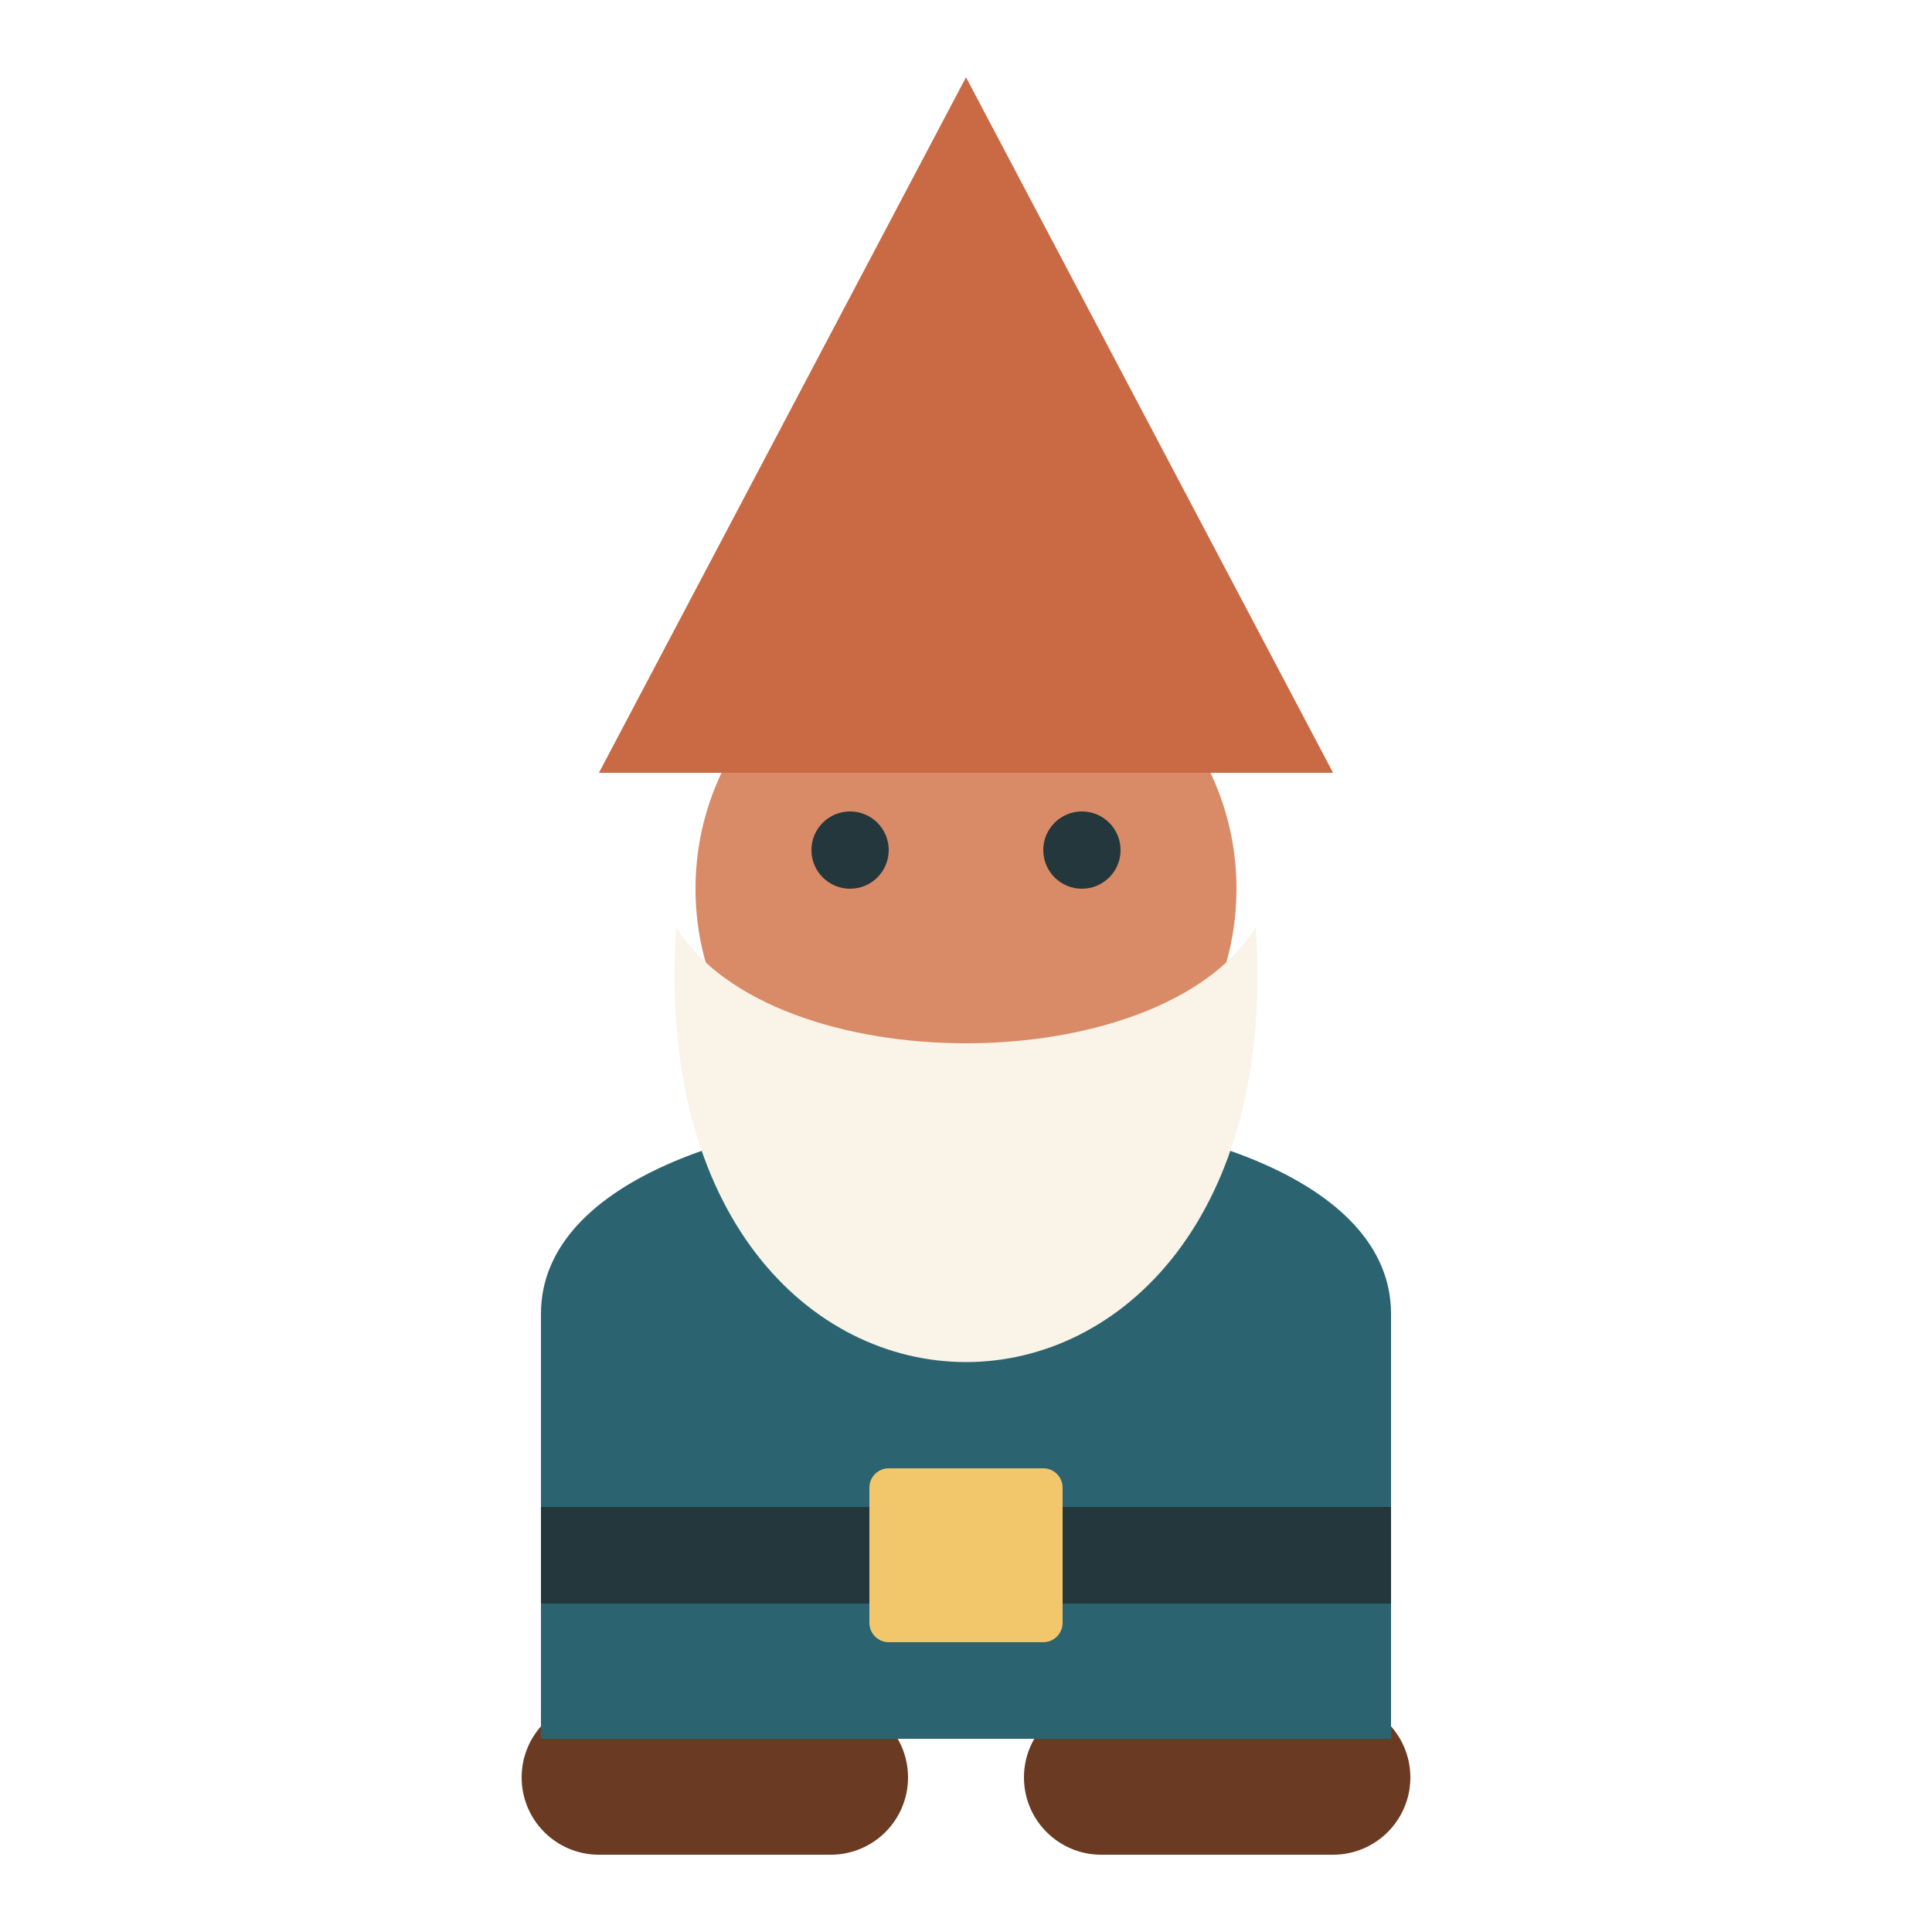
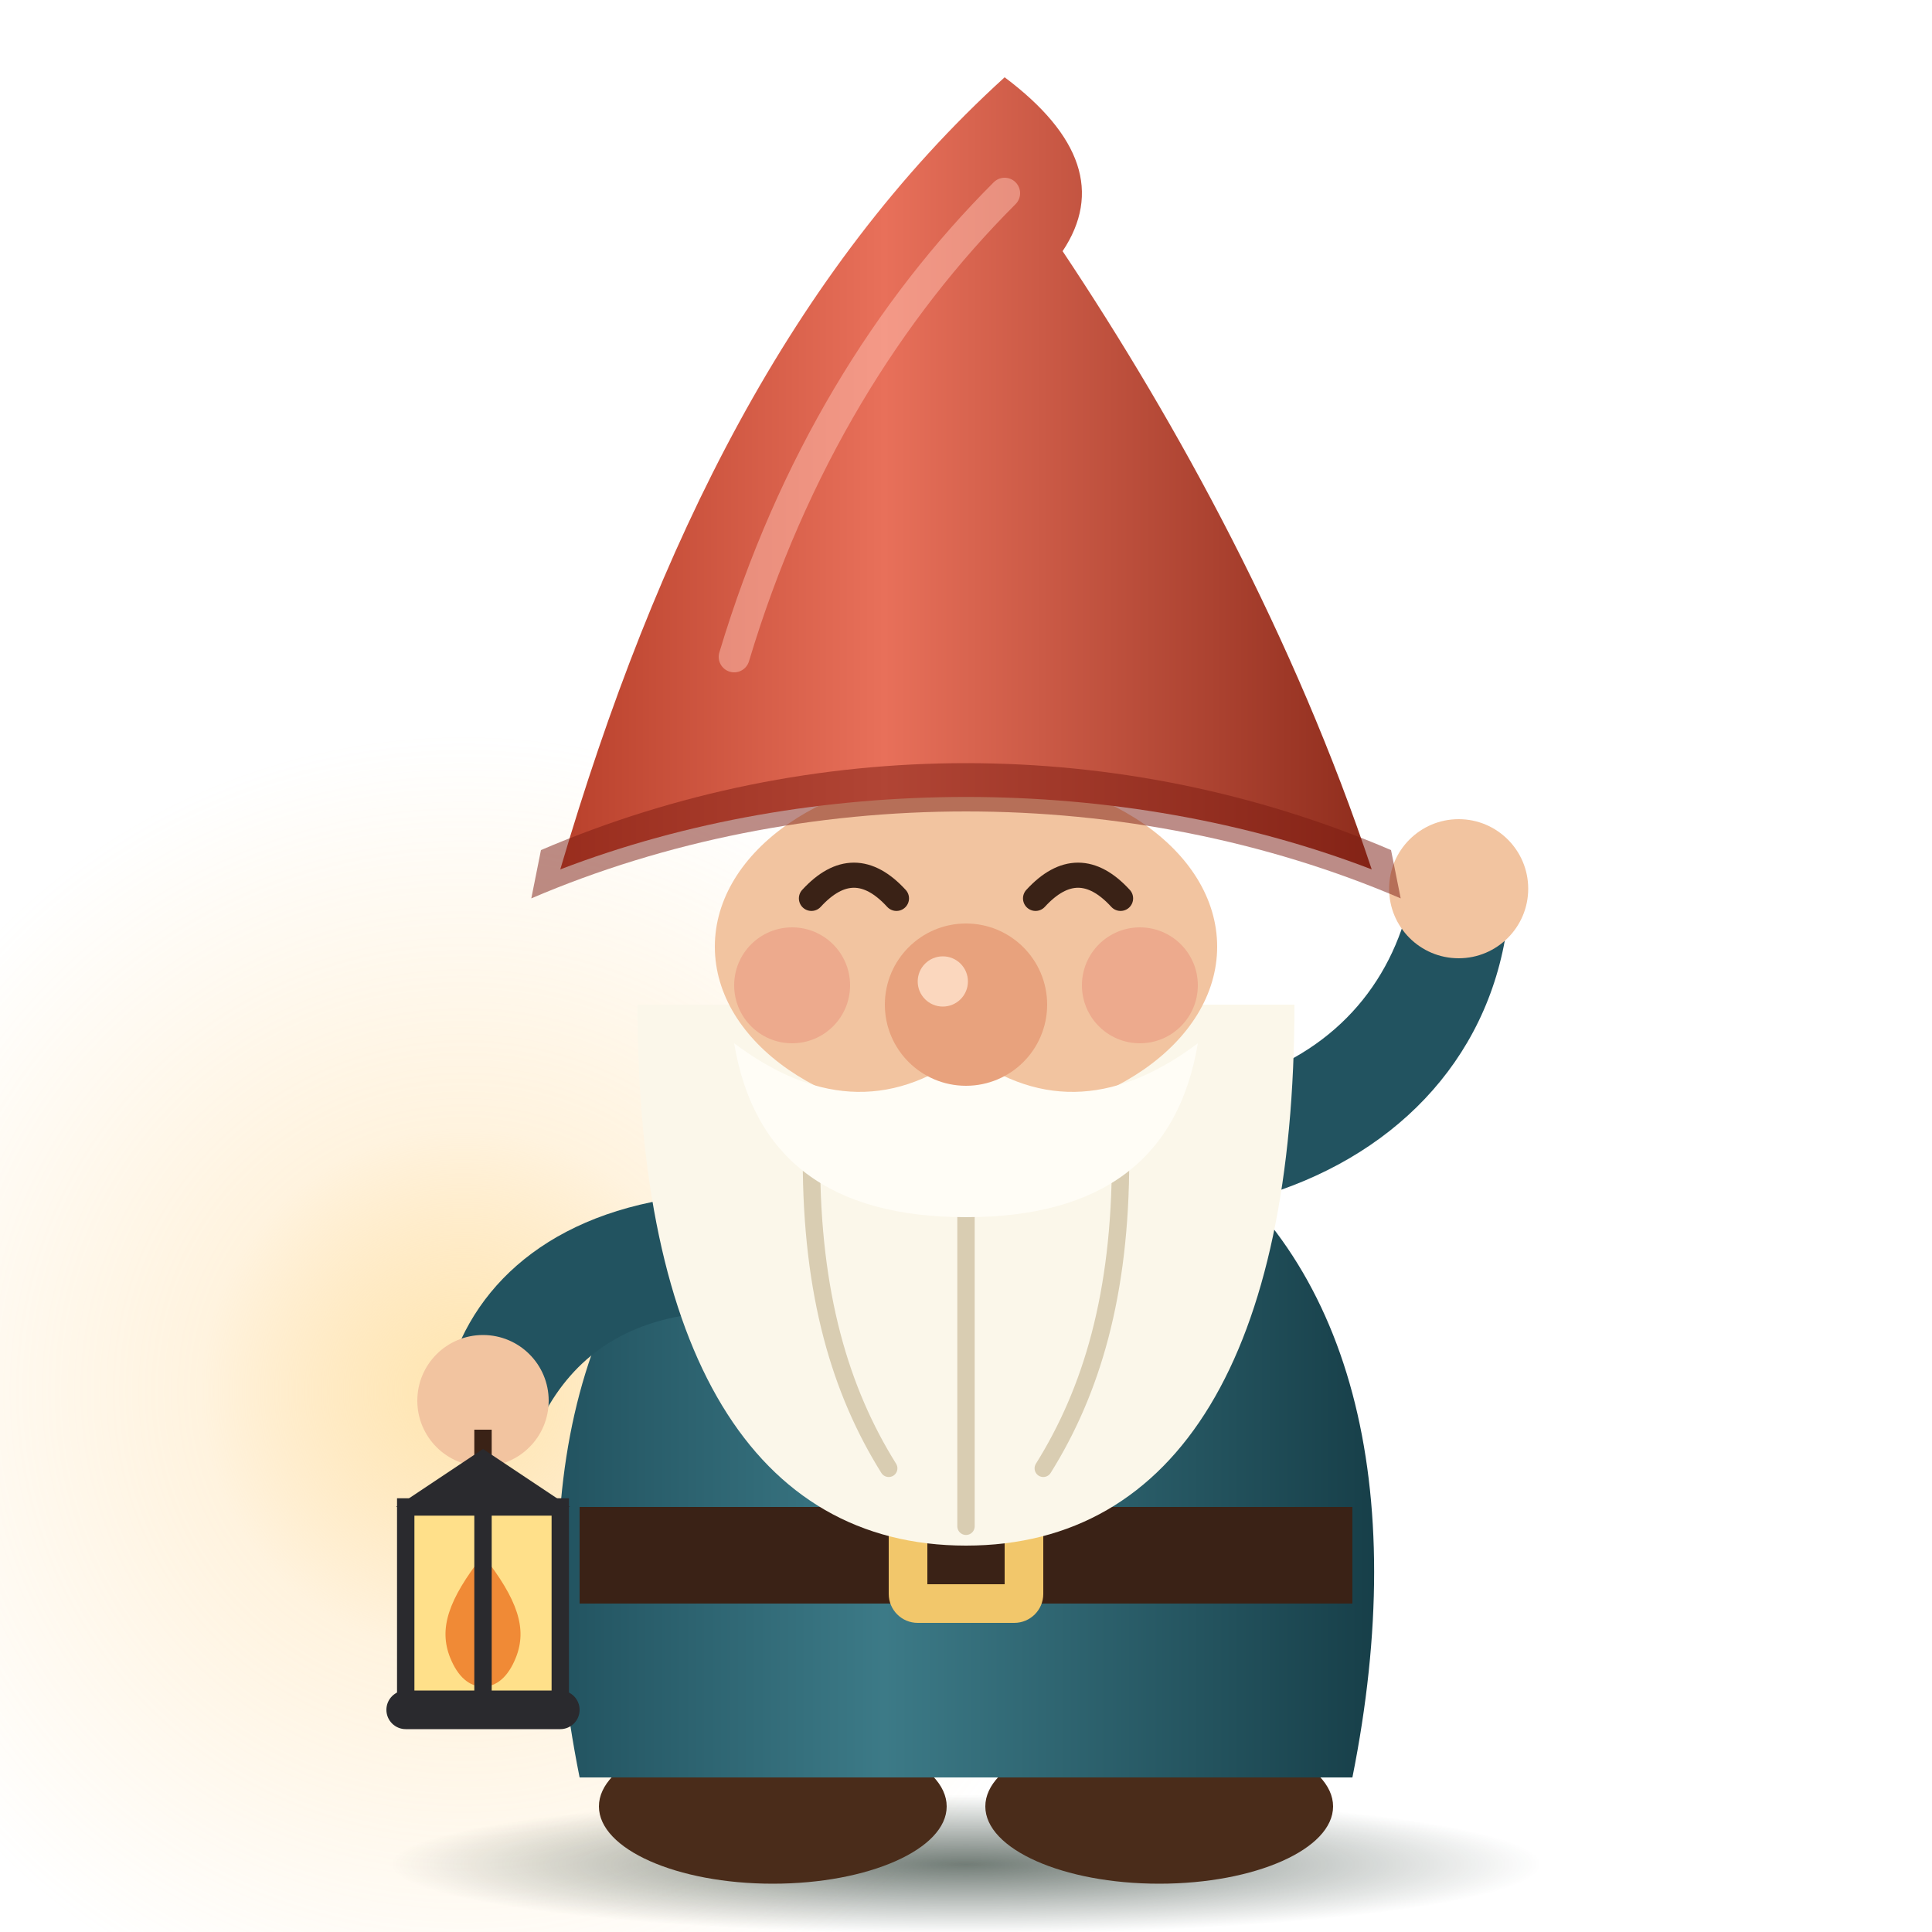
<svg xmlns="http://www.w3.org/2000/svg" viewBox="0 0 100 100">
-   <rect x="27" y="88" width="20" height="8" rx="4" fill="#6B3A22" />
-   <rect x="53" y="88" width="20" height="8" rx="4" fill="#6B3A22" />
-   <path d="M28 68 C28 54 72 54 72 68 V90 H28 Z" fill="#2C6370" />
-   <rect x="28" y="78" width="44" height="5" fill="#23373C" />
-   <rect x="45" y="76" width="10" height="9" rx="1" fill="#F2C76B" />
-   <circle cx="50" cy="46" r="14" fill="#D98A66" />
-   <path d="M35 48 C33 78 67 78 65 48 C60 56 40 56 35 48 Z" fill="#FAF3E7" />
-   <circle cx="44" cy="44" r="2" fill="#23373C" />
-   <circle cx="56" cy="44" r="2" fill="#23373C" />
-   <polygon points="50,4 69,40 31,40" fill="#C96A45" />
+   <defs>
+     <radialGradient id="garden-gnome-shadow">
+       <stop offset="0" stop-color="#14261C" stop-opacity="0.6" />
+       <stop offset="1" stop-color="#14261C" stop-opacity="0" />
+     </radialGradient>
+     <radialGradient id="garden-gnome-halo" gradientUnits="userSpaceOnUse" cx="24" cy="72" r="34">
+       <stop offset="0" stop-color="#FFDD96" stop-opacity="0.75" />
+       <stop offset="0.4" stop-color="#FFCD78" stop-opacity="0.24" />
+       <stop offset="1" stop-color="#FFCD78" stop-opacity="0" />
+     </radialGradient>
+     <linearGradient id="garden-gnome-hat" x1="0" y1="0" x2="1" y2="0">
+       <stop offset="0" stop-color="#B8402B" />
+       <stop offset="0.4" stop-color="#E8705A" />
+       <stop offset="1" stop-color="#8E2C1C" />
+     </linearGradient>
+     <linearGradient id="garden-gnome-coat" x1="0" y1="0" x2="1" y2="0">
+       <stop offset="0" stop-color="#225360" />
+       <stop offset="0.4" stop-color="#3C7A87" />
+       <stop offset="1" stop-color="#173F49" />
+     </linearGradient>
+   </defs>
+   <circle cx="24" cy="72" r="34" fill="url(#garden-gnome-halo)" />
+   <ellipse cx="50" cy="96.500" rx="30" ry="3.600" fill="url(#garden-gnome-shadow)" />
+   <ellipse cx="40" cy="93.500" rx="9" ry="4" fill="#4A2C1A" />
+   <ellipse cx="60" cy="93.500" rx="9" ry="4" fill="#4A2C1A" />
+   <path d="M30 92c-3-15 0-27 9-33h22c9 6 12 18 9 33z" fill="url(#garden-gnome-coat)" />
+   <rect x="30" y="78" width="40" height="5" fill="#3A2216" />
+   <rect x="46" y="77" width="8" height="7" rx="1.500" fill="#F2C76B" />
+   <rect x="48" y="79" width="4" height="3" fill="#3A2216" />
+   <path d="M35 62c-7 1-11 5-12 10l5 1.500c1.500-3 4-5 8-5.500z" fill="#225360" />
+   <circle cx="25" cy="72.500" r="3.400" fill="#F2C4A0" />
+   <path d="M25 74v3" stroke="#3A2216" stroke-width="0.900" />
+   <path d="M20.500 78l4.500-3l4.500 3z" fill="#2A2A2E" />
+   <rect x="21" y="78" width="8" height="10" rx="1" fill="#FFE08A" />
+   <g class="fx-flicker">
+     <path d="M25 80.500c1.800 2.300 2.300 3.800 1.700 5.300c-.400 1-1 1.500-1.700 1.500s-1.300-.500-1.700-1.500c-.600-1.500-.100-3 1.700-5.300z" fill="#F08A36" />
+   </g>
+   <path d="M21 78h8v10h-8zM25 78v10" fill="none" stroke="#2A2A2E" stroke-width="0.900" />
+   <rect x="20" y="87.500" width="10" height="2" rx="1" fill="#2A2A2E" />
+   <path d="M65 62c7-2 12-7 13-14l-5-1.500c-1 4.500-4 8-9 9.500z" fill="#225360" />
+   <circle cx="75.500" cy="46" r="3.600" fill="#F2C4A0" />
+   <path d="M33 52c0 18 6 28 17 28s17-10 17-28z" fill="#FBF7EA" />
+   <g fill="none" stroke="#D9CDB2" stroke-width="0.900" stroke-linecap="round">
+     <path d="M42 60c0 7 1.500 12 4 16M50 60v19M58 60c0 7-1.500 12-4 16" />
+   </g>
+   <ellipse cx="50" cy="49" rx="13" ry="9" fill="#F2C4A0" />
+   <circle cx="41" cy="51" r="3" fill="#E8907A" opacity="0.5" />
+   <circle cx="59" cy="51" r="3" fill="#E8907A" opacity="0.5" />
+   <g fill="none" stroke="#3A2216" stroke-width="1.300" stroke-linecap="round">
+     <path d="M42 46.500q2.200-2.400 4.400 0M53.600 46.500q2.200-2.400 4.400 0" />
+   </g>
+   <path d="M38 54c4 3 8 3.500 12 .500c4 3 8 2.500 12-.500c-1 6-5 9-12 9s-11-3-12-9z" fill="#FFFDF6" />
+   <circle cx="50" cy="52" r="4.200" fill="#E8A27D" />
+   <circle cx="48.800" cy="50.800" r="1.300" fill="#FBD7BE" />
+   <path d="M29 45c5-17 12-31 23-41c4 3 5 6 3 9c6 9 12 20 16 32c-13-5-29-5-42 0z" fill="url(#garden-gnome-hat)" />
+   <path d="M38 34c3-10 8-18 14-24" fill="none" stroke="#FFC2B4" stroke-width="1.600" stroke-linecap="round" opacity="0.5" />
+   <path d="M28 44c14-6 30-6 44 0l.500 2.500c-14-6-31-6-45 0z" fill="#7A1A10" opacity="0.5" />
</svg>
